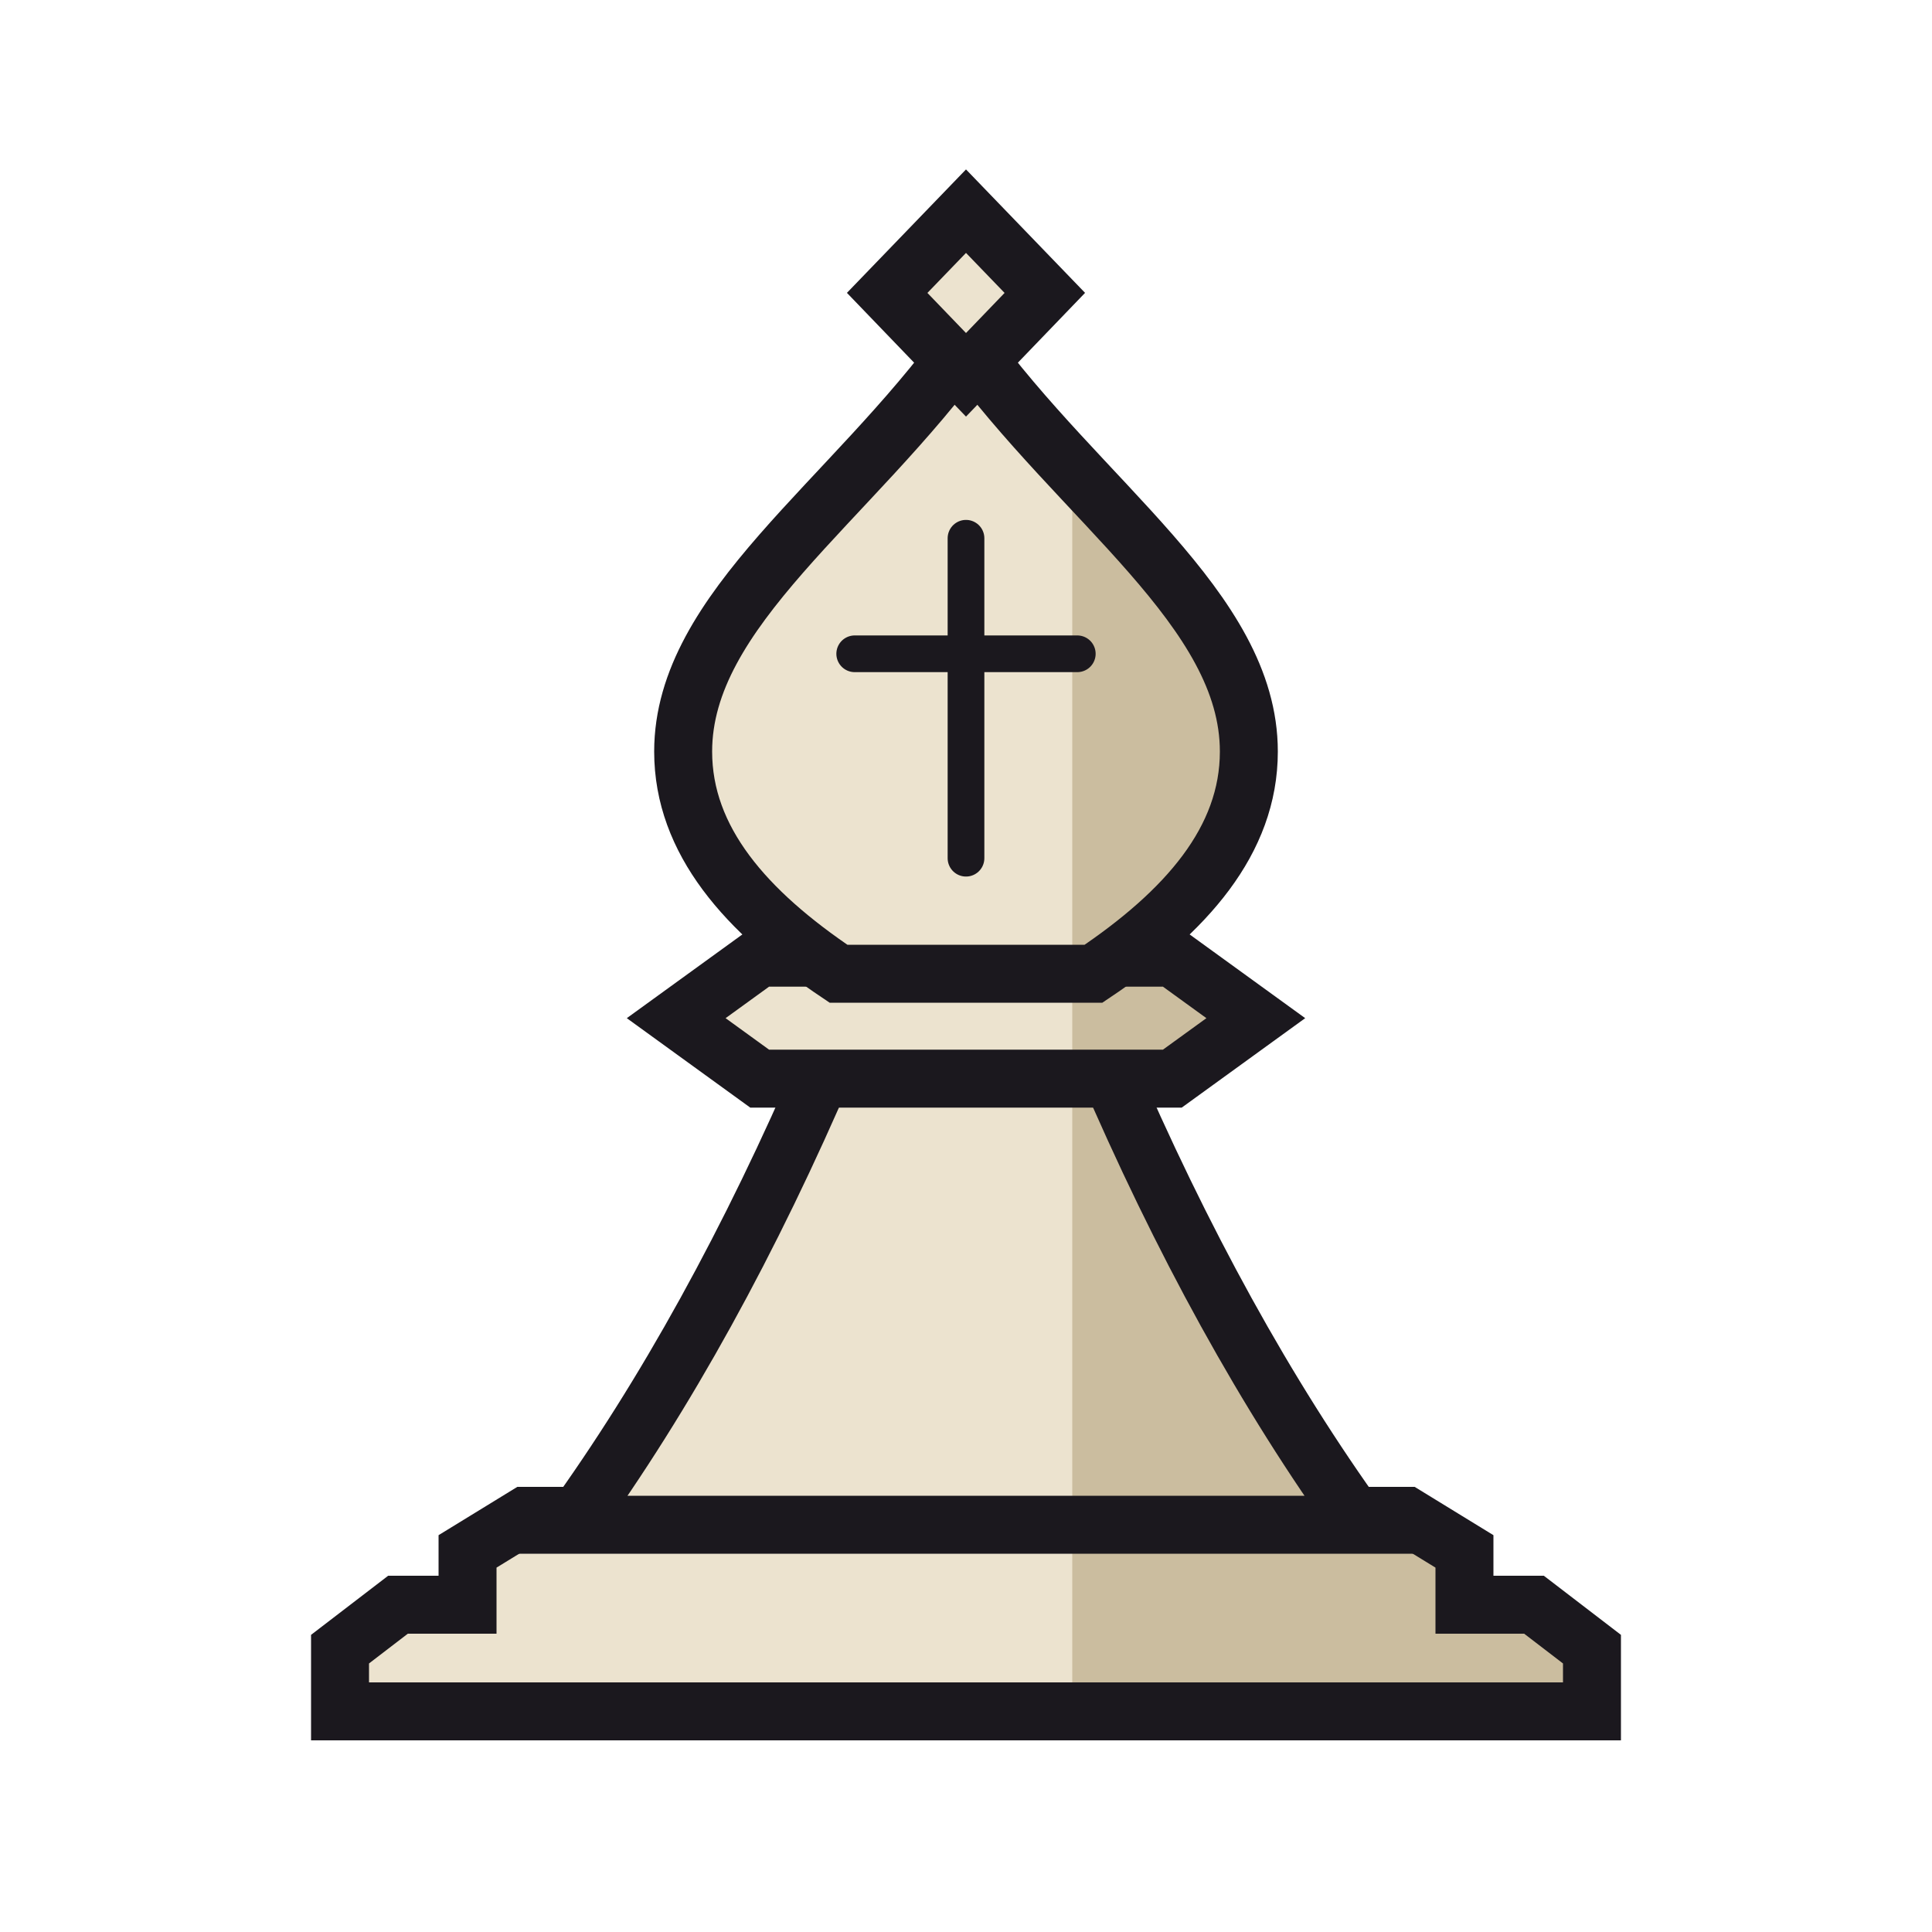
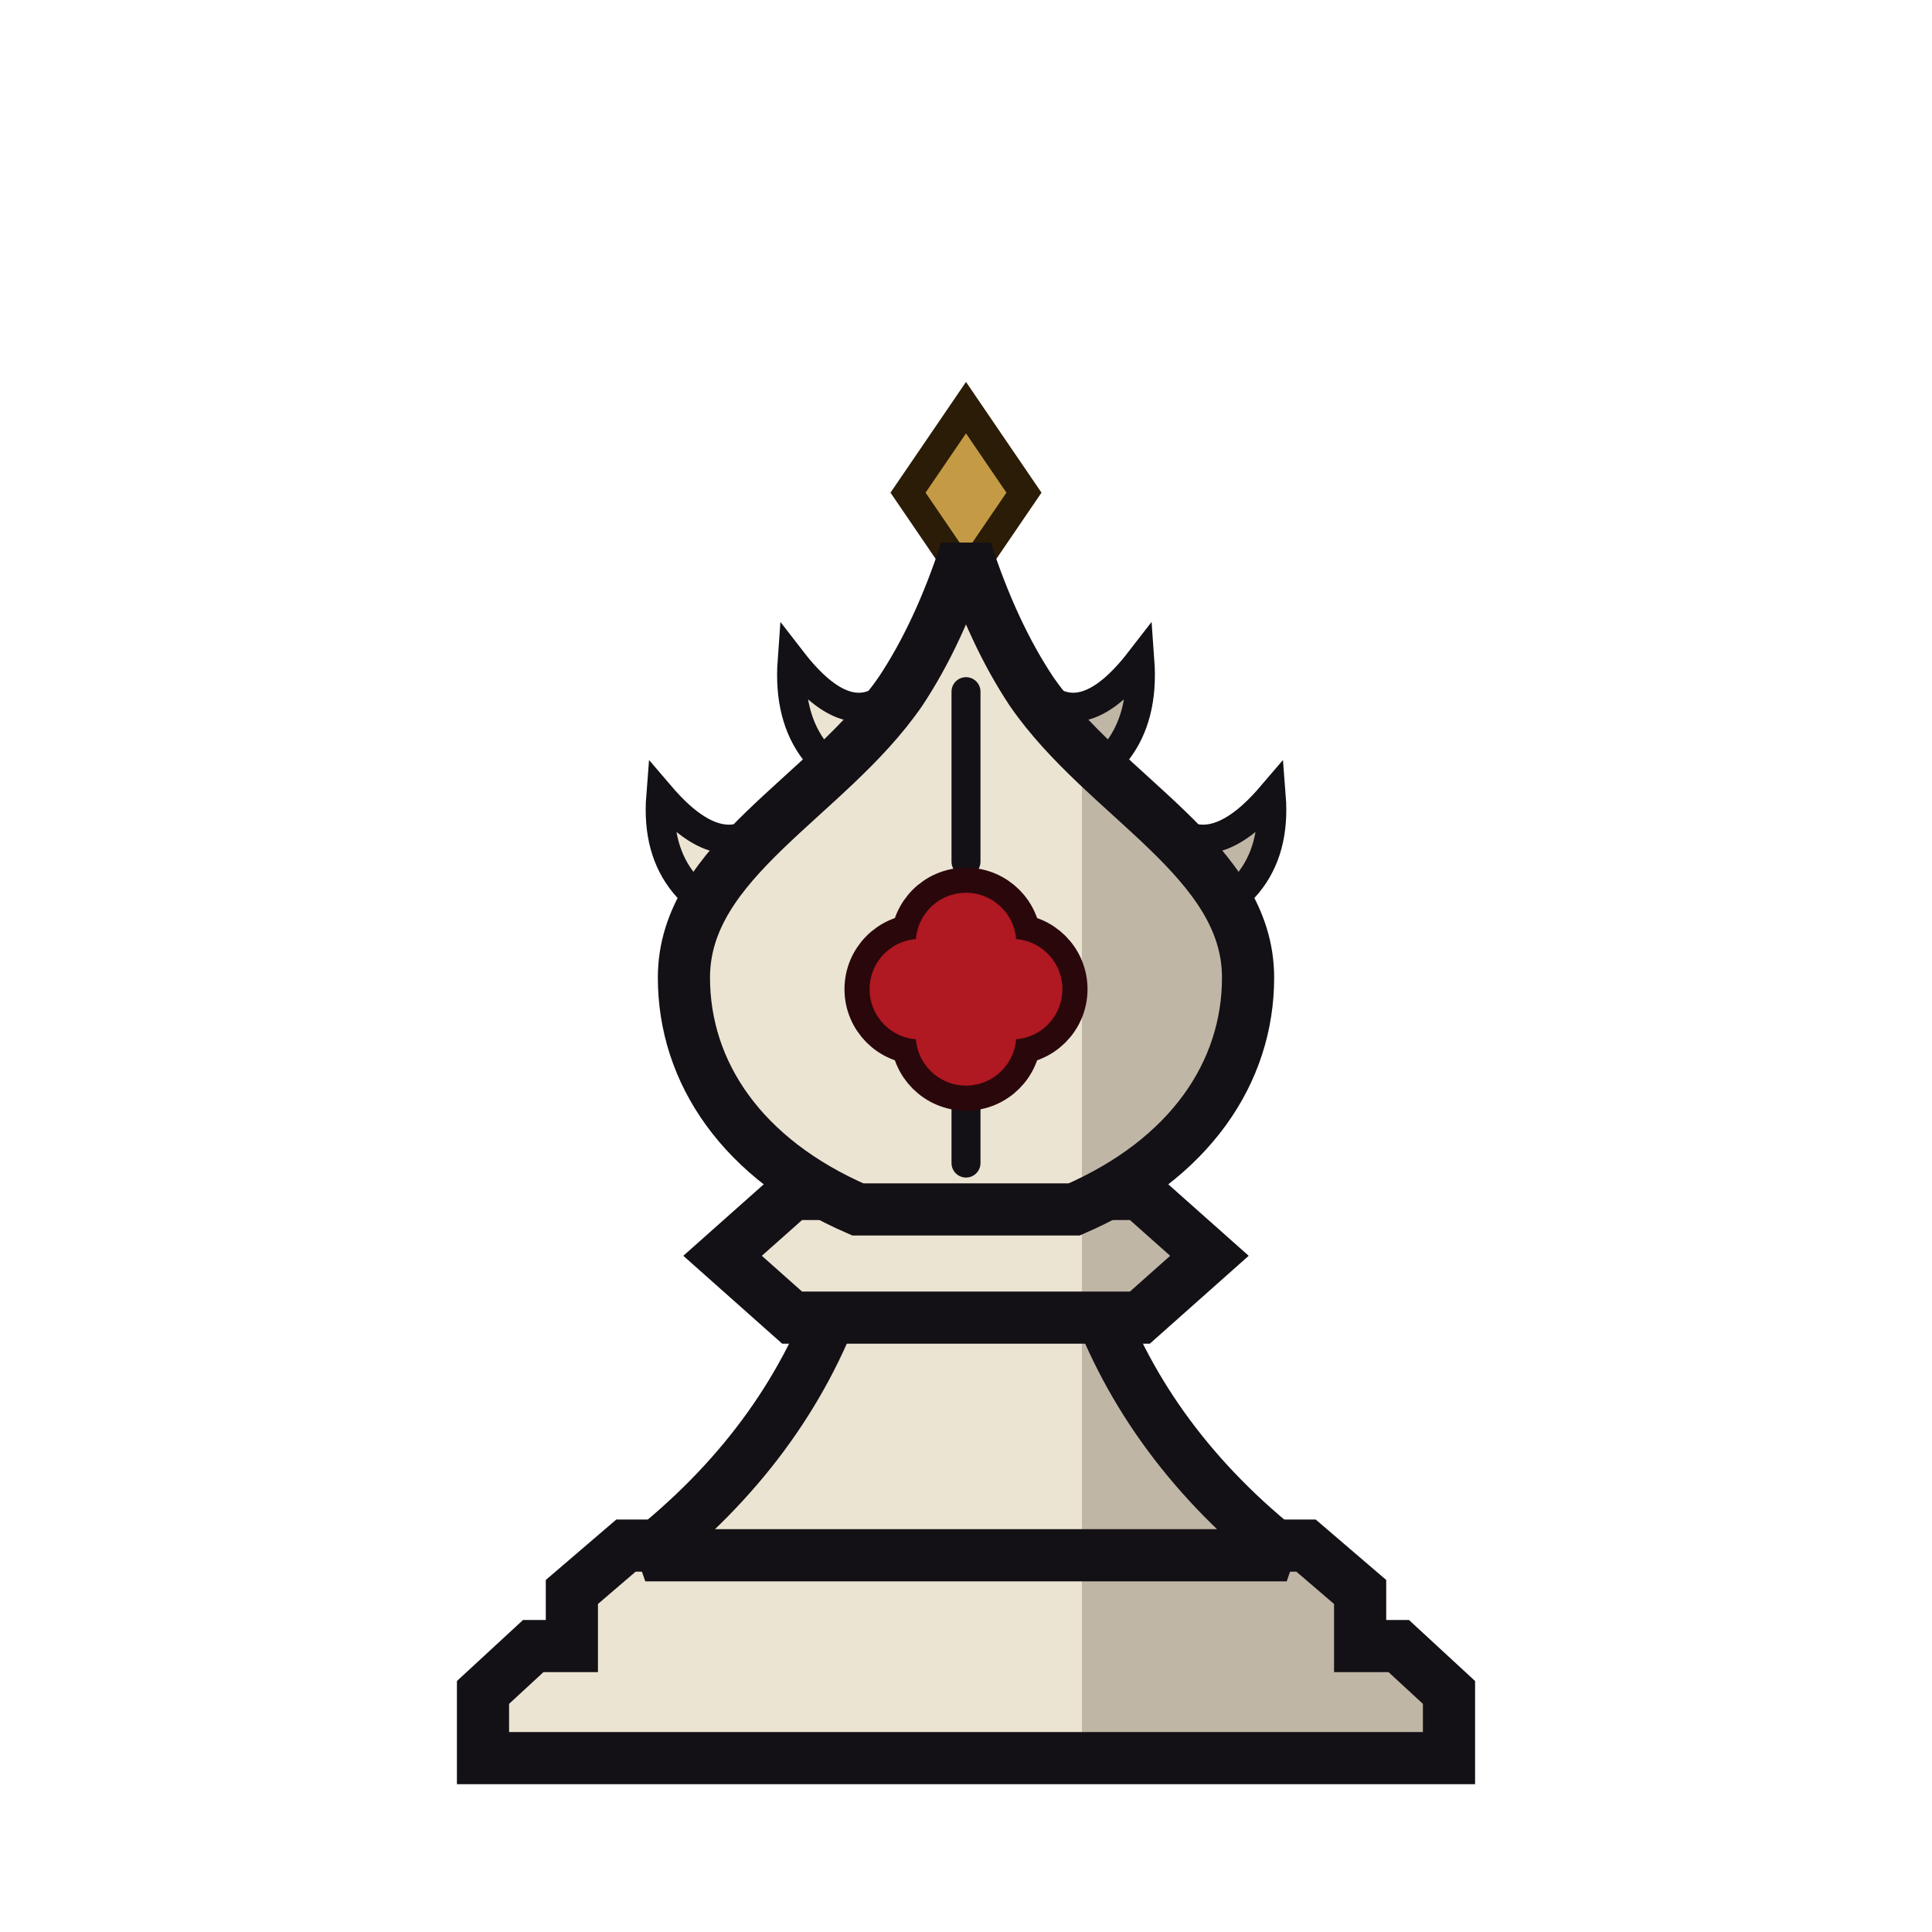
<svg xmlns="http://www.w3.org/2000/svg" viewBox="0 0 100 100" width="256" height="256">
  <defs>
    <clipPath id="p0">
-       <path d="M82.40,88.58 L82.40,85.36 L79.40,83.06 L75.80,83.06 L75.80,80.30 L72.80,78.46 L27.20,78.46 L24.20,80.30 L24.20,83.06 L20.60,83.06 L17.60,85.36 L17.60,88.58 Z" />
+       <path d="M50,91 L75,91 L75,87.6 L72.4,85.2 L70.4,85.2 L70.4,82.4 L67.6,80 L50,80 L32.4,80 L29.6,82.4 L29.6,85.2 L27.6,85.2 L25,87.6 L25,91 Z" />
    </clipPath>
    <clipPath id="p1">
-       <path d="M70.40,78.92 Q63.14,68.87 57.20,55.00 L42.80,55.00 Q36.86,68.87 29.60,78.92 Z" />
+       <path d="M66.6,80.5 Q59.4,74.83 56.6,67 L43.4,67 Q40.6,74.83 33.4,80.5 Z" />
    </clipPath>
    <clipPath id="p2">
-       <path d="M65.00,52.70 L60.68,49.57 L39.32,49.57 L35.00,52.70 L39.32,55.83 L60.68,55.83 Z" />
+       <path d="M62.6,65 L59,61.8 L41,61.8 L37.4,65 L41,68.2 L59,68.2 Z" />
    </clipPath>
    <clipPath id="p3">
-       <path d="M56.60,50.40 C61.40,47.18 64.64,43.50 64.64,38.90 C64.64,31.54 56.00,26.02 50.00,17.74 L50.00,17.74 C44.00,26.02 35.36,31.54 35.36,38.90 C35.36,43.50 38.60,47.18 43.40,50.40 Z" />
+       <path d="M60,48.2 Q66.24,46.8 65.8,41.2 Q62.72,44.8 60.4,42.6 Z" />
    </clipPath>
    <clipPath id="p4">
-       <path d="M50.00,10.93 L54.08,15.16 L50.00,19.40 L45.92,15.16 Z" />
+       <path d="M40,48.2 Q33.76,46.8 34.2,41.2 Q37.28,44.8 39.6,42.6 Z" />
+     </clipPath>
+     <clipPath id="p5">
+       <path d="M53.4,41.4 Q59.42,40 59,34.2 Q56.06,38 53.8,35.8 Z" />
+     </clipPath>
+     <clipPath id="p6">
+       <path d="M46.6,41.4 Q40.58,40 41,34.2 Q43.94,38 46.2,35.8 Z" />
+     </clipPath>
+     <clipPath id="p7">
+       <path d="M50,21.1 L53,25.5 L50,29.9 L47,25.5 Z" />
+     </clipPath>
+     <clipPath id="p8">
+       <path d="M55.6,62.6 C61.6,60 64.6,55.5 64.6,50.6 C64.6,44.5 57.2,41.3 53.4,35.8 Q51.4,32.8 50,28.5 L50,28.5 Q48.6,32.8 46.6,35.8 C42.8,41.3 35.4,44.5 35.4,50.6 C35.4,55.5 38.4,60 44.4,62.6 Z" />
    </clipPath>
  </defs>
-   <path d="M82.40,88.58 L82.40,85.36 L79.40,83.06 L75.80,83.06 L75.80,80.30 L72.80,78.46 L27.20,78.46 L24.20,80.30 L24.20,83.06 L20.60,83.06 L17.60,85.36 L17.60,88.58 Z" fill="#ece3cf" />
+   <path d="M50,91 L75,91 L75,87.6 L72.4,85.2 L70.4,85.2 L70.4,82.4 L67.6,80 L50,80 L32.4,80 L29.6,82.4 L29.6,85.2 L27.6,85.2 L25,87.6 L25,91 Z" fill="#ebe4d3" />
  <g clip-path="url(#p0)">
-     <rect x="55.5" y="0" width="44.5" height="100" fill="#cbbd9f" />
+     <rect x="56" y="0" width="44" height="100" fill="#bfb6a6" />
  </g>
-   <path d="M82.40,88.58 L82.40,85.36 L79.40,83.06 L75.80,83.06 L75.80,80.30 L72.80,78.46 L27.20,78.46 L24.20,80.30 L24.20,83.06 L20.60,83.06 L17.60,85.36 L17.60,88.58 Z" fill="none" stroke="#1b181e" stroke-width="3.0" stroke-linejoin="miter" stroke-miterlimit="3" />
-   <path d="M70.40,78.92 Q63.14,68.87 57.20,55.00 L42.80,55.00 Q36.86,68.87 29.60,78.92 Z" fill="#ece3cf" />
+   <path d="M50,91 L75,91 L75,87.6 L72.4,85.2 L70.4,85.2 L70.4,82.4 L67.6,80 L50,80 L32.4,80 L29.6,82.4 L29.6,85.2 L27.6,85.2 L25,87.6 L25,91 Z" fill="none" stroke="#131016" stroke-width="2.7" stroke-linejoin="miter" stroke-miterlimit="3" />
+   <path d="M66.6,80.5 Q59.4,74.83 56.6,67 L43.4,67 Q40.6,74.83 33.4,80.5 Z" fill="#ebe4d3" />
  <g clip-path="url(#p1)">
-     <rect x="55.5" y="0" width="44.5" height="100" fill="#cbbd9f" />
+     <rect x="56" y="0" width="44" height="100" fill="#bfb6a6" />
  </g>
-   <path d="M70.40,78.92 Q63.14,68.87 57.20,55.00 L42.80,55.00 Q36.86,68.87 29.60,78.92 Z" fill="none" stroke="#1b181e" stroke-width="3.0" stroke-linejoin="miter" stroke-miterlimit="3" />
-   <path d="M65.00,52.70 L60.68,49.57 L39.32,49.57 L35.00,52.70 L39.32,55.83 L60.68,55.83 Z" fill="#ece3cf" />
+   <path d="M66.6,80.5 Q59.4,74.83 56.6,67 L43.4,67 Q40.6,74.83 33.4,80.5 Z" fill="none" stroke="#131016" stroke-width="2.7" stroke-linejoin="miter" stroke-miterlimit="3" />
+   <path d="M62.6,65 L59,61.8 L41,61.8 L37.4,65 L41,68.2 L59,68.2 Z" fill="#ebe4d3" />
  <g clip-path="url(#p2)">
-     <rect x="55.5" y="0" width="44.5" height="100" fill="#cbbd9f" />
+     <rect x="56" y="0" width="44" height="100" fill="#bfb6a6" />
  </g>
-   <path d="M65.00,52.70 L60.68,49.57 L39.32,49.57 L35.00,52.70 L39.32,55.83 L60.68,55.83 Z" fill="none" stroke="#1b181e" stroke-width="3.0" stroke-linejoin="miter" stroke-miterlimit="3" />
-   <path d="M56.60,50.40 C61.40,47.18 64.64,43.50 64.64,38.90 C64.64,31.54 56.00,26.02 50.00,17.74 L50.00,17.74 C44.00,26.02 35.36,31.54 35.36,38.90 C35.36,43.50 38.60,47.18 43.40,50.40 Z" fill="#ece3cf" />
+   <path d="M62.6,65 L59,61.8 L41,61.8 L37.4,65 L41,68.2 L59,68.2 Z" fill="none" stroke="#131016" stroke-width="2.7" stroke-linejoin="miter" stroke-miterlimit="3" />
+   <path d="M60,48.2 Q66.24,46.8 65.8,41.2 Q62.72,44.8 60.4,42.6 Z" fill="#ebe4d3" />
  <g clip-path="url(#p3)">
-     <rect x="55.5" y="0" width="44.5" height="100" fill="#cbbd9f" />
+     <rect x="56" y="0" width="44" height="100" fill="#bfb6a6" />
  </g>
-   <path d="M56.60,50.40 C61.40,47.18 64.64,43.50 64.64,38.90 C64.64,31.54 56.00,26.02 50.00,17.74 L50.00,17.74 C44.00,26.02 35.36,31.54 35.36,38.90 C35.36,43.50 38.60,47.18 43.40,50.40 Z" fill="none" stroke="#1b181e" stroke-width="3.0" stroke-linejoin="miter" stroke-miterlimit="3" />
-   <path d="M50.00,10.93 L54.08,15.16 L50.00,19.40 L45.92,15.16 Z" fill="#ece3cf" />
+   <path d="M60,48.2 Q66.24,46.8 65.8,41.2 Q62.72,44.8 60.4,42.6 Z" fill="none" stroke="#131016" stroke-width="1.5" stroke-linejoin="miter" stroke-miterlimit="3" />
+   <path d="M40,48.2 Q33.76,46.8 34.2,41.2 Q37.28,44.8 39.6,42.6 Z" fill="#ebe4d3" />
  <g clip-path="url(#p4)">
-     <rect x="55.5" y="0" width="44.5" height="100" fill="#cbbd9f" />
+     <rect x="56" y="0" width="44" height="100" fill="#bfb6a6" />
  </g>
-   <path d="M50.00,10.93 L54.08,15.16 L50.00,19.40 L45.92,15.16 Z" fill="none" stroke="#1b181e" stroke-width="3.0" stroke-linejoin="miter" stroke-miterlimit="3" />
-   <path d="M50.00,27.86 L50.00,44.42" fill="none" stroke="#1b181e" stroke-width="1.9" stroke-linecap="round" stroke-linejoin="round" />
-   <path d="M44.24,33.84 L55.76,33.84" fill="none" stroke="#1b181e" stroke-width="1.9" stroke-linecap="round" stroke-linejoin="round" />
+   <path d="M40,48.2 Q33.76,46.8 34.2,41.2 Q37.28,44.8 39.6,42.6 Z" fill="none" stroke="#131016" stroke-width="1.5" stroke-linejoin="miter" stroke-miterlimit="3" />
+   <path d="M53.4,41.4 Q59.42,40 59,34.2 Q56.06,38 53.8,35.8 Z" fill="#ebe4d3" />
+   <g clip-path="url(#p5)">
+     <rect x="56" y="0" width="44" height="100" fill="#bfb6a6" />
+   </g>
+   <path d="M53.4,41.4 Q59.42,40 59,34.2 Q56.06,38 53.8,35.8 Z" fill="none" stroke="#131016" stroke-width="1.5" stroke-linejoin="miter" stroke-miterlimit="3" />
+   <path d="M46.6,41.4 Q40.58,40 41,34.2 Q43.94,38 46.2,35.8 Z" fill="#ebe4d3" />
+   <g clip-path="url(#p6)">
+     <rect x="56" y="0" width="44" height="100" fill="#bfb6a6" />
+   </g>
+   <path d="M46.6,41.4 Q40.58,40 41,34.2 Q43.94,38 46.2,35.8 Z" fill="none" stroke="#131016" stroke-width="1.5" stroke-linejoin="miter" stroke-miterlimit="3" />
+   <path d="M50,21.1 L53,25.5 L50,29.9 L47,25.5 Z" fill="#c49b44" stroke="#2a1c06" stroke-width="1.5" stroke-linejoin="miter" stroke-miterlimit="3" />
+   <path d="M55.6,62.6 C61.6,60 64.6,55.5 64.6,50.6 C64.6,44.5 57.2,41.3 53.4,35.8 Q51.4,32.8 50,28.5 L50,28.5 Q48.6,32.8 46.6,35.8 C42.8,41.3 35.4,44.5 35.4,50.6 C35.4,55.5 38.4,60 44.4,62.6 Z" fill="#ebe4d3" />
+   <g clip-path="url(#p8)">
+     <rect x="56" y="0" width="44" height="100" fill="#bfb6a6" />
+   </g>
+   <path d="M55.6,62.6 C61.6,60 64.6,55.5 64.6,50.6 C64.6,44.5 57.2,41.3 53.4,35.8 Q51.4,32.8 50,28.5 L50,28.5 Q48.6,32.8 46.6,35.8 C42.8,41.3 35.4,44.5 35.4,50.6 C35.4,55.5 38.4,60 44.4,62.6 Z" fill="none" stroke="#131016" stroke-width="2.7" stroke-linejoin="miter" stroke-miterlimit="3" />
+   <path d="M50,35.8 L50,44.6 M50,57.4 L50,60.2" fill="none" stroke="#131016" stroke-width="1.5" stroke-linecap="round" stroke-linejoin="round" />
+   <circle cx="50" cy="48.81" r="2.6" fill="none" stroke="#2a070b" stroke-width="2.6" />
+   <circle cx="52.39" cy="51.2" r="2.6" fill="none" stroke="#2a070b" stroke-width="2.6" />
+   <circle cx="50" cy="53.59" r="2.6" fill="none" stroke="#2a070b" stroke-width="2.6" />
+   <circle cx="47.61" cy="51.2" r="2.6" fill="none" stroke="#2a070b" stroke-width="2.6" />
+   <circle cx="50" cy="48.81" r="2.6" fill="#b01822" />
+   <circle cx="52.39" cy="51.2" r="2.6" fill="#b01822" />
+   <circle cx="50" cy="53.59" r="2.6" fill="#b01822" />
+   <circle cx="47.61" cy="51.2" r="2.6" fill="#b01822" />
</svg>
